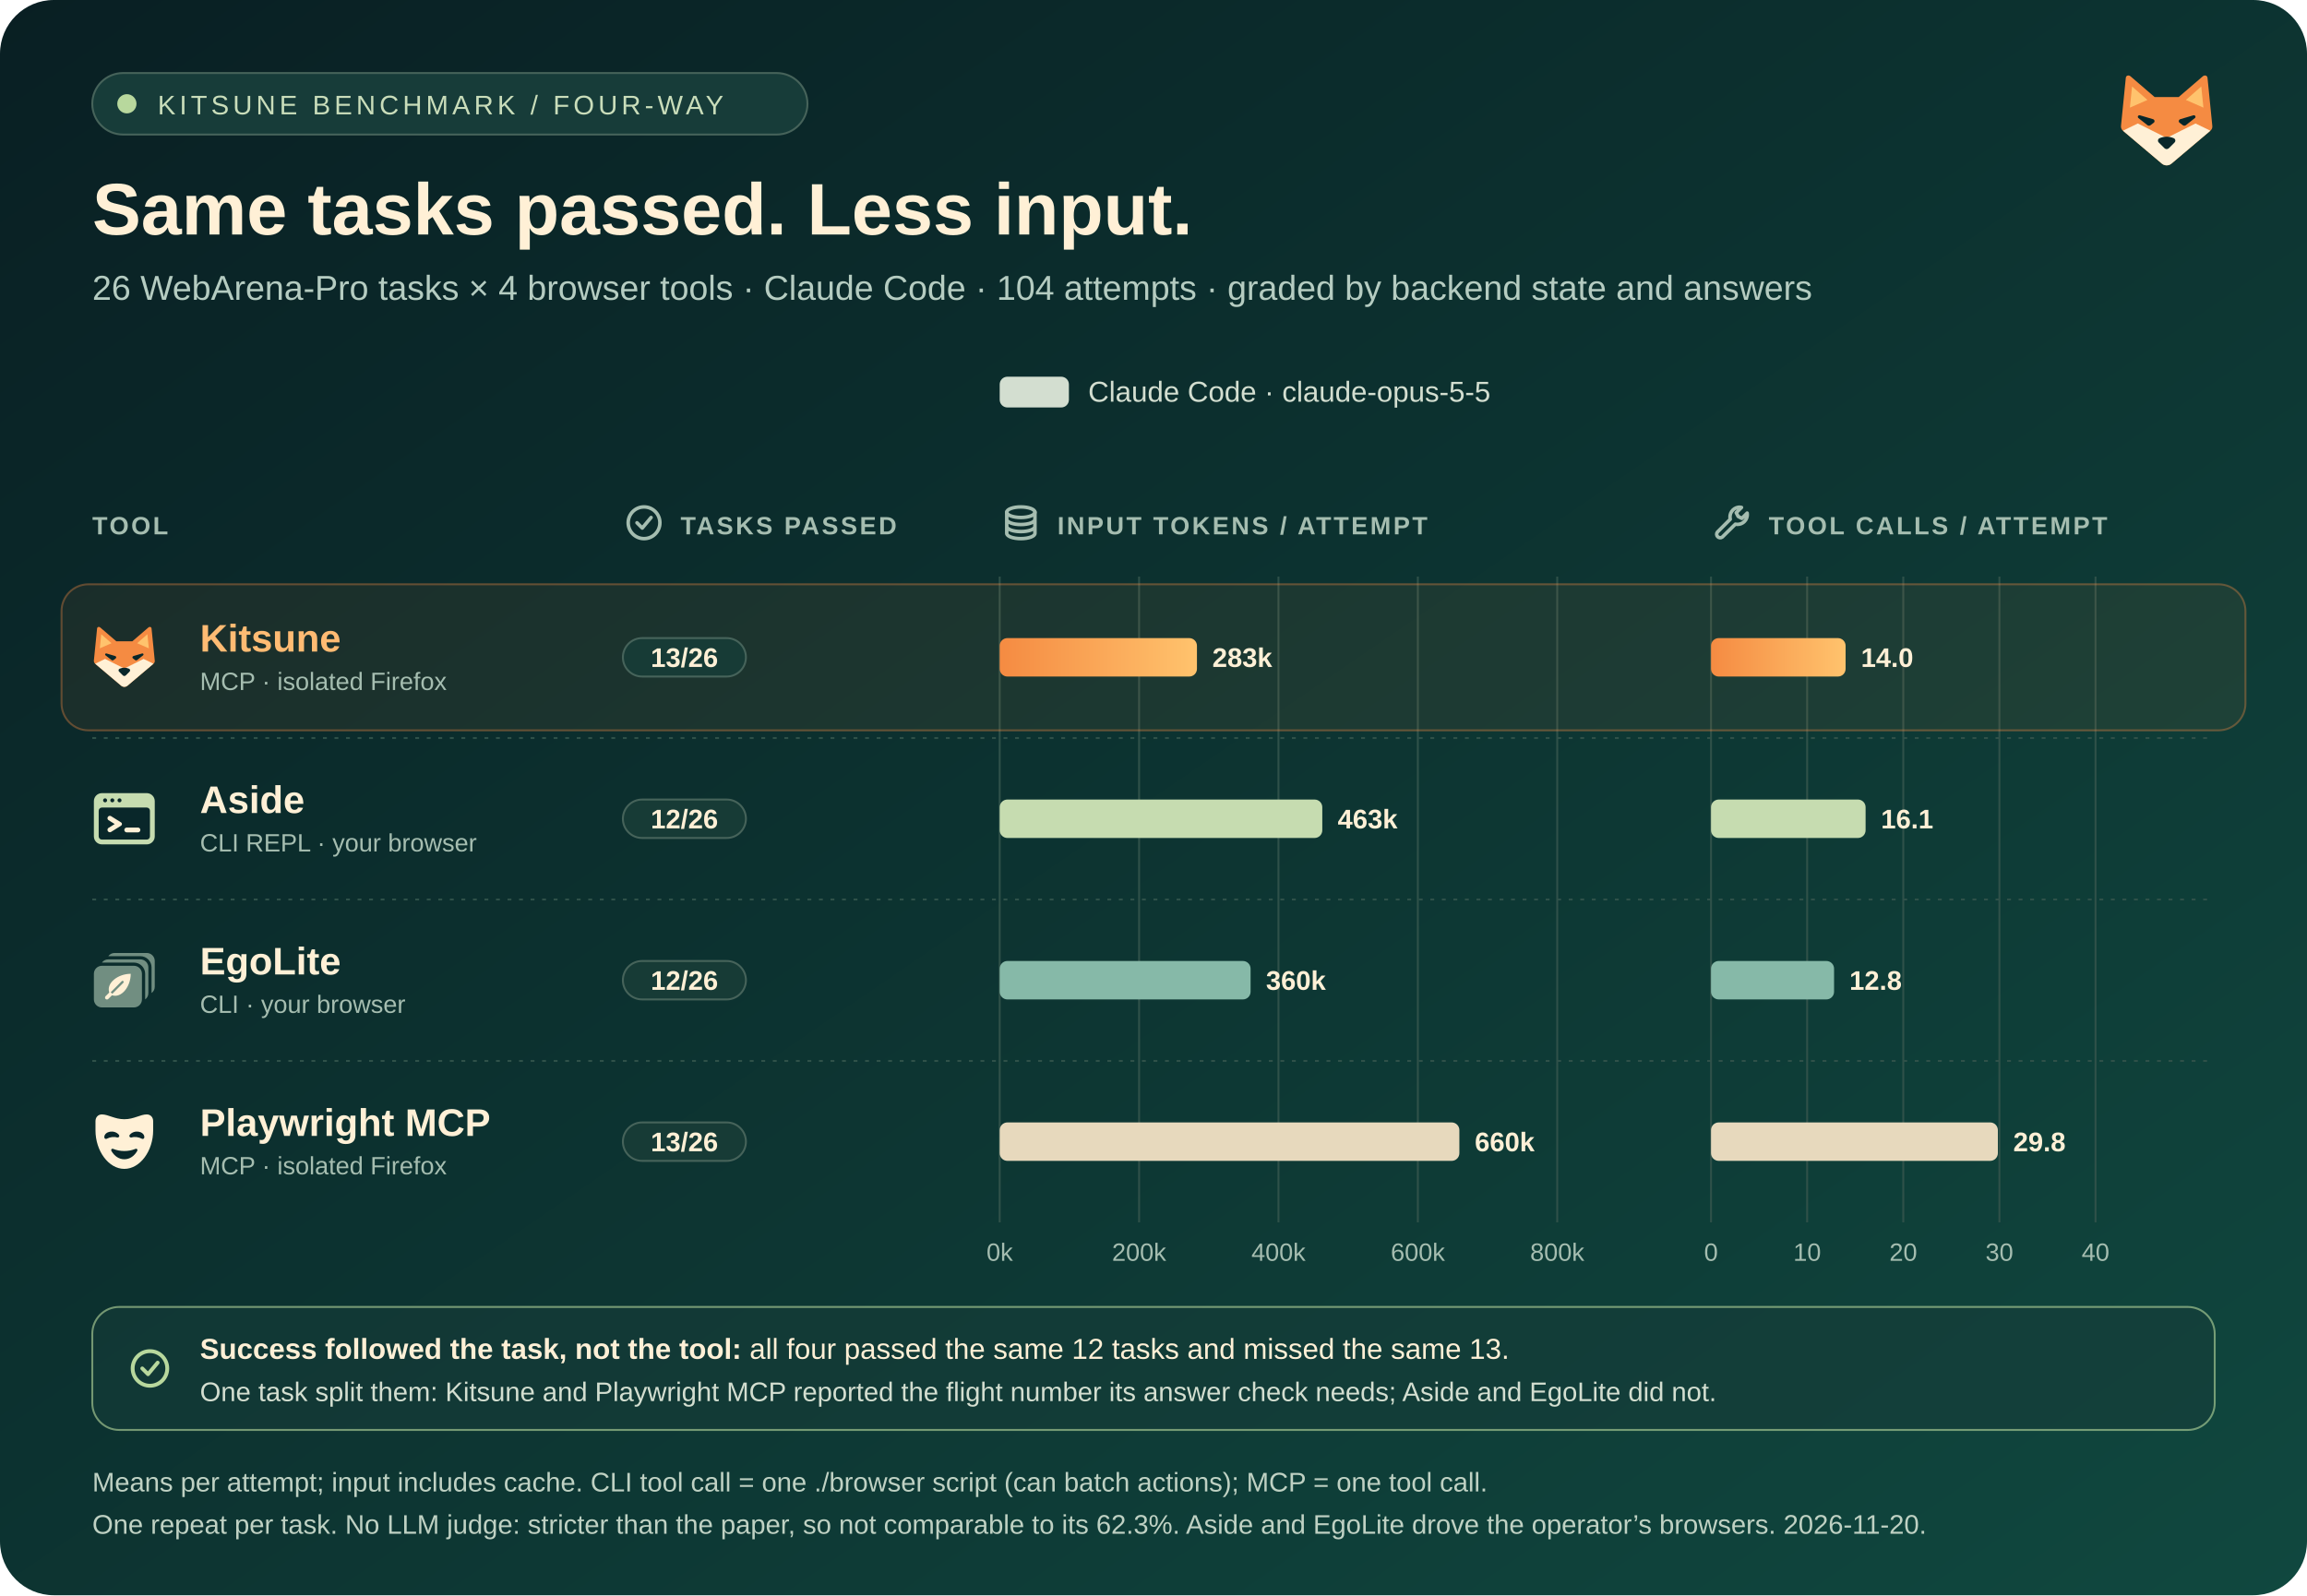
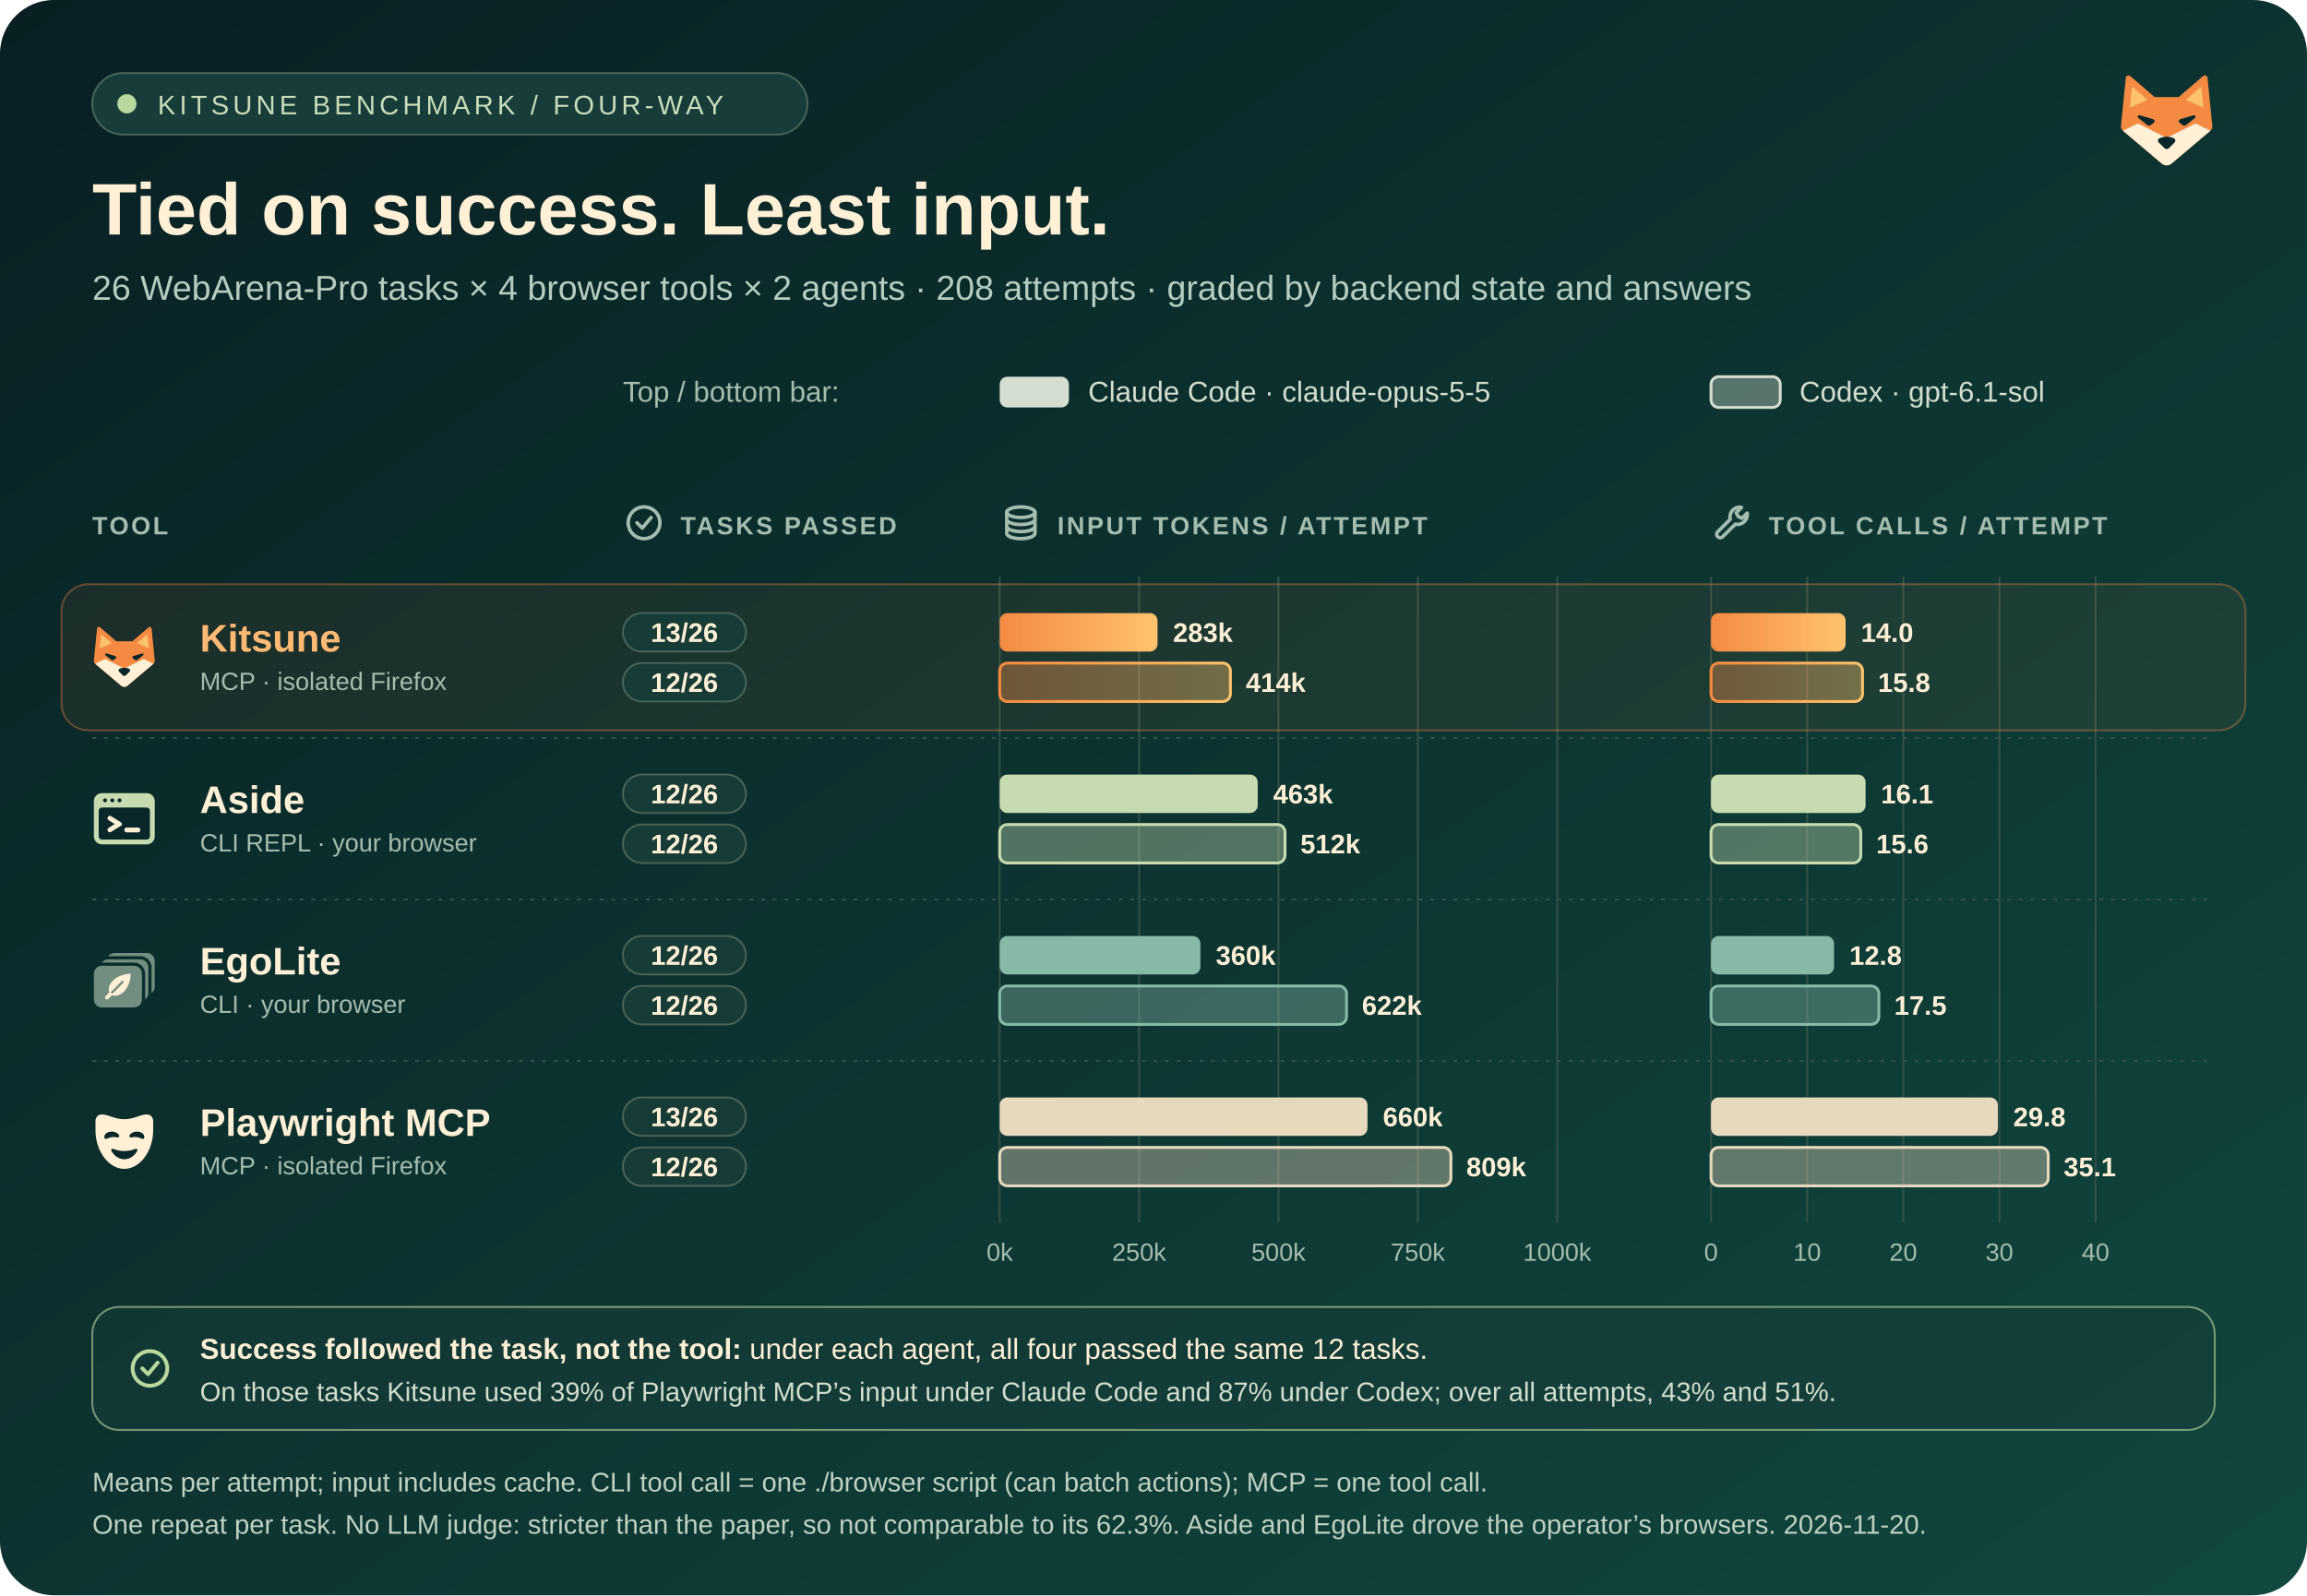
<svg xmlns="http://www.w3.org/2000/svg" width="1200" height="830" viewBox="0 0 1200 830" role="img" aria-labelledby="title desc">
  <defs>
    <linearGradient id="bg" x2="1" y2="1">
      <stop stop-color="#091f23" />
      <stop offset="1" stop-color="#10483f" />
    </linearGradient>
    <linearGradient id="fox">
      <stop stop-color="#f58b42" />
      <stop offset="1" stop-color="#ffc36d" />
    </linearGradient>
  </defs>
  <rect width="1200" height="830" rx="28" fill="url(#bg)" />
  <g font-family="Arial, Helvetica, sans-serif">
    <rect x="48" y="38" width="372" height="32" rx="16" fill="#173c39" stroke="#46635a" />
    <circle cx="66" cy="54" r="5" fill="#b8d89d" />
    <text x="82" y="59.5" fill="#c9ddba" font-size="14" letter-spacing="2">KITSUNE BENCHMARK / FOUR-WAY</text>
-     <text x="48" y="122" fill="#fff0d6" font-size="38" font-weight="700">Same tasks passed. Less input.</text>
-     <text x="48" y="156" fill="#b5ccc1" font-size="18">26 WebArena-Pro tasks × 4 browser tools · Claude Code · 104 attempts · graded by backend state and answers</text>
+     <text x="48" y="122" fill="#fff0d6" font-size="38" font-weight="700">Tied on success. Least input.</text>
+     <text x="48" y="156" fill="#b5ccc1" font-size="18">26 WebArena-Pro tasks × 4 browser tools × 2 agents · 208 attempts · graded by backend state and answers</text>
    <g transform="translate(1097.0 33.0) scale(1.25)">
      <path fill="#f58b42" d="M5 26 7 6c.1-1 1.2-1.3 2-.6L19 14h10L39 5.4c.8-.7 1.9-.4 2 .6l2 20c.1.8-.2 1.5-.8 2L26 41.7a3.1 3.1 0 0 1-4 0L5.8 28a2.3 2.3 0 0 1-.8-2Z" />
      <path fill="#ffc36d" d="m9.6 9.6 6.4 5.6-7.3 3.2 0.9-8.8Z M38.4 9.6 32 15.2l7.3 3.2-.9-8.8Z" />
      <path fill="#fff0d6" d="M5.8 28 12 25l12 6 12-6 6.2 3L26 41.7a3.1 3.1 0 0 1-4 0Z" />
      <path fill="#09272a" d="M12.2 22.7c-.5-.5 0-1.3.7-1.1l5.4 1.6c.7.2.9 1.1.3 1.5l-1.3 1c-.4.3-.9.3-1.3 0Z M35.8 22.7c.5-.5 0-1.3-.7-1.1l-5.4 1.6c-.7.2-.9 1.1-.3 1.5l1.3 1c.4.3.9.3 1.3 0Z M21.1 31.1q2.9-1.2 5.8 0a1.1 1.1 0 0 1 .4 1.8l-2.4 2.4a1.3 1.3 0 0 1-1.8 0l-2.4-2.4a1.1 1.1 0 0 1 .4-1.8Z" />
    </g>
    <rect x="520" y="196" width="36.0" height="16" rx="4" fill="#d3ded0" />
    <text x="566" y="209" fill="#d3ded0" font-size="15">Claude Code · claude-opus-5-5</text>
+     <rect x="890" y="196" width="36.0" height="16" rx="4" fill="#d3ded0" fill-opacity="0.38" stroke="#d3ded0" stroke-width="1.5" />
+     <text x="936" y="209" fill="#d3ded0" font-size="15">Codex · gpt-6.1-sol</text>
+     <text x="324" y="209" fill="#a5bdb0" font-size="15">Top / bottom bar:</text>
    <text x="48" y="278" fill="#a5bdb0" font-size="13" font-weight="700" letter-spacing="1.2">TOOL</text>
    <g transform="translate(324 261) scale(0.916667)" fill="none" stroke="currentColor" stroke-opacity="1" stroke-width="2" stroke-linecap="round" stroke-linejoin="round" color="#a5bdb0">
      <circle cx="12" cy="12" r="9" />
      <polyline points="8 12 11 15 16 9" />
    </g>
    <text x="354" y="278" fill="#a5bdb0" font-size="13" font-weight="700" letter-spacing="1.2">TASKS PASSED</text>
    <g transform="translate(520 261) scale(0.916667)" fill="none" stroke="currentColor" stroke-opacity="1" stroke-width="2" stroke-linecap="round" stroke-linejoin="round" color="#a5bdb0">
      <ellipse cx="12" cy="6" rx="8" ry="3" />
      <path d="M4 6v12c0 1.7 3.6 3 8 3s8-1.3 8-3V6 M4 10c0 1.7 3.6 3 8 3s8-1.3 8-3 M4 14c0 1.7 3.6 3 8 3s8-1.3 8-3" />
    </g>
    <text x="550" y="278" fill="#a5bdb0" font-size="13" font-weight="700" letter-spacing="1.2">INPUT TOKENS / ATTEMPT</text>
    <g transform="translate(890 261) scale(0.916667)" fill="none" stroke="currentColor" stroke-opacity="1" stroke-width="2" stroke-linecap="round" stroke-linejoin="round" color="#a5bdb0">
      <path d="M15.4 3.2a5.6 5.6 0 0 0-4.5 6.8l-7.3 7.3a2 2 0 0 0 2.8 2.8l7.4-7.3a5.6 5.6 0 0 0 6.7-4.5c.1-.6.1-1.2 0-1.8l-3 3-2.1-1.1-1.1-2.1 3-3c-.7-.2-1.3-.2-1.9-.1Z" />
    </g>
    <text x="920" y="278" fill="#a5bdb0" font-size="13" font-weight="700" letter-spacing="1.2">TOOL CALLS / ATTEMPT</text>
    <path d="M520 300 V636 M592.5 300 V636 M665 300 V636 M737.5 300 V636 M810 300 V636 M890 300 V636 M940 300 V636 M990 300 V636 M1040 300 V636 M1090 300 V636" stroke="#2f5149" stroke-width="1" />
    <text x="520" y="656" fill="#a5bdb0" font-size="13" text-anchor="middle">0k</text>
-     <text x="592.5" y="656" fill="#a5bdb0" font-size="13" text-anchor="middle">200k</text>
-     <text x="665" y="656" fill="#a5bdb0" font-size="13" text-anchor="middle">400k</text>
-     <text x="737.5" y="656" fill="#a5bdb0" font-size="13" text-anchor="middle">600k</text>
-     <text x="810" y="656" fill="#a5bdb0" font-size="13" text-anchor="middle">800k</text>
+     <text x="592.5" y="656" fill="#a5bdb0" font-size="13" text-anchor="middle">250k</text>
+     <text x="665" y="656" fill="#a5bdb0" font-size="13" text-anchor="middle">500k</text>
+     <text x="737.5" y="656" fill="#a5bdb0" font-size="13" text-anchor="middle">750k</text>
+     <text x="810" y="656" fill="#a5bdb0" font-size="13" text-anchor="middle">1000k</text>
    <text x="890" y="656" fill="#a5bdb0" font-size="13" text-anchor="middle">0</text>
    <text x="940" y="656" fill="#a5bdb0" font-size="13" text-anchor="middle">10</text>
    <text x="990" y="656" fill="#a5bdb0" font-size="13" text-anchor="middle">20</text>
    <text x="1040" y="656" fill="#a5bdb0" font-size="13" text-anchor="middle">30</text>
    <text x="1090" y="656" fill="#a5bdb0" font-size="13" text-anchor="middle">40</text>
    <rect x="32" y="304" width="1136" height="76" rx="14" fill="#f58b42" fill-opacity="0.07" stroke="#f58b42" stroke-opacity="0.35" />
    <g transform="translate(44.66667 322.0) scale(0.833333)">
      <path fill="#f58b42" d="M5 26 7 6c.1-1 1.2-1.3 2-.6L19 14h10L39 5.4c.8-.7 1.9-.4 2 .6l2 20c.1.8-.2 1.5-.8 2L26 41.7a3.1 3.1 0 0 1-4 0L5.8 28a2.3 2.3 0 0 1-.8-2Z" />
      <path fill="#ffc36d" d="m9.6 9.6 6.4 5.6-7.3 3.2 0.9-8.8Z M38.4 9.6 32 15.2l7.3 3.2-.9-8.8Z" />
      <path fill="#fff0d6" d="M5.8 28 12 25l12 6 12-6 6.2 3L26 41.7a3.1 3.1 0 0 1-4 0Z" />
      <path fill="#09272a" d="M12.2 22.7c-.5-.5 0-1.3.7-1.1l5.4 1.6c.7.2.9 1.1.3 1.5l-1.3 1c-.4.3-.9.3-1.3 0Z M35.8 22.7c.5-.5 0-1.3-.7-1.1l-5.4 1.6c-.7.2-.9 1.1-.3 1.5l1.3 1c.4.3.9.3 1.3 0Z M21.1 31.1q2.9-1.2 5.8 0a1.1 1.1 0 0 1 .4 1.8l-2.4 2.4a1.3 1.3 0 0 1-1.8 0l-2.4-2.4a1.1 1.1 0 0 1 .4-1.8Z" />
    </g>
    <text x="104" y="339.0" fill="#ffbb73" font-size="20" font-weight="700">Kitsune</text>
    <text x="104" y="359.0" fill="#a5bdb0" font-size="13">MCP · isolated Firefox</text>
-     <rect x="324" y="332" width="64" height="20" rx="10" fill="#173b36" stroke="#46635a" />
-     <text x="356" y="347" fill="#fff0d6" font-size="14" font-weight="700" text-anchor="middle">13/26</text>
-     <rect x="520" y="332" width="102.6" height="20" rx="4" fill="url(#fox)" />
-     <text x="630.6" y="347" fill="#fff0d6" font-size="14" font-weight="700">283k</text>
-     <rect x="890" y="332" width="70.0" height="20" rx="4" fill="url(#fox)" />
-     <text x="968.0" y="347" fill="#fff0d6" font-size="14" font-weight="700">14.0</text>
+     <rect x="324" y="319" width="64" height="20" rx="10" fill="#173b36" stroke="#46635a" />
+     <text x="356" y="334" fill="#fff0d6" font-size="14" font-weight="700" text-anchor="middle">13/26</text>
+     <rect x="520" y="319" width="82.1" height="20" rx="4" fill="url(#fox)" />
+     <text x="610.1" y="334" fill="#fff0d6" font-size="14" font-weight="700">283k</text>
+     <rect x="890" y="319" width="70.0" height="20" rx="4" fill="url(#fox)" />
+     <text x="968.0" y="334" fill="#fff0d6" font-size="14" font-weight="700">14.0</text>
+     <rect x="324" y="345" width="64" height="20" rx="10" fill="#173b36" stroke="#46635a" />
+     <text x="356" y="360" fill="#fff0d6" font-size="14" font-weight="700" text-anchor="middle">12/26</text>
+     <rect x="520" y="345" width="120.0" height="20" rx="4" fill="url(#fox)" fill-opacity="0.38" stroke="url(#fox)" stroke-width="1.5" />
+     <text x="648.0" y="360" fill="#fff0d6" font-size="14" font-weight="700">414k</text>
+     <rect x="890" y="345" width="78.8" height="20" rx="4" fill="url(#fox)" fill-opacity="0.38" stroke="url(#fox)" stroke-width="1.5" />
+     <text x="976.8" y="360" fill="#fff0d6" font-size="14" font-weight="700">15.8</text>
    <path d="M48 384 H1152" stroke="#2f5149" stroke-dasharray="2 4" />
    <g transform="translate(44.66667 406.0) scale(0.833333)">
      <rect x="5" y="8" width="38" height="32" rx="5" fill="#c6dcb0" />
      <g fill="#09272a">
        <rect x="8" y="17" width="32" height="20" rx="2" />
        <circle cx="12" cy="12.5" r="1.25" />
        <circle cx="16.5" cy="12.5" r="1.25" />
        <circle cx="21" cy="12.5" r="1.25" />
      </g>
      <g fill="#fff0d6">
        <path d="M15.6 22.3l6.4 4a1.2 1.2 0 0 1 0 2l-6.4 4a1.5 1.5 0 0 1-1.6-2.5l4-2.5-4-2.5a1.5 1.5 0 0 1 1.6-2.5Z" />
        <rect x="24" y="29.5" width="10" height="3" rx="1.5" />
      </g>
    </g>
    <text x="104" y="423.0" fill="#fff0d6" font-size="20" font-weight="700">Aside</text>
    <text x="104" y="443.0" fill="#a5bdb0" font-size="13">CLI REPL · your browser</text>
-     <rect x="324" y="416" width="64" height="20" rx="10" fill="#173b36" stroke="#46635a" />
-     <text x="356" y="431" fill="#fff0d6" font-size="14" font-weight="700" text-anchor="middle">12/26</text>
-     <rect x="520" y="416" width="167.8" height="20" rx="4" fill="#c6dcb0" />
-     <text x="695.8" y="431" fill="#fff0d6" font-size="14" font-weight="700">463k</text>
-     <rect x="890" y="416" width="80.4" height="20" rx="4" fill="#c6dcb0" />
-     <text x="978.4" y="431" fill="#fff0d6" font-size="14" font-weight="700">16.1</text>
+     <rect x="324" y="403" width="64" height="20" rx="10" fill="#173b36" stroke="#46635a" />
+     <text x="356" y="418" fill="#fff0d6" font-size="14" font-weight="700" text-anchor="middle">12/26</text>
+     <rect x="520" y="403" width="134.2" height="20" rx="4" fill="#c6dcb0" />
+     <text x="662.2" y="418" fill="#fff0d6" font-size="14" font-weight="700">463k</text>
+     <rect x="890" y="403" width="80.4" height="20" rx="4" fill="#c6dcb0" />
+     <text x="978.4" y="418" fill="#fff0d6" font-size="14" font-weight="700">16.1</text>
+     <rect x="324" y="429" width="64" height="20" rx="10" fill="#173b36" stroke="#46635a" />
+     <text x="356" y="444" fill="#fff0d6" font-size="14" font-weight="700" text-anchor="middle">12/26</text>
+     <rect x="520" y="429" width="148.4" height="20" rx="4" fill="#c6dcb0" fill-opacity="0.38" stroke="#c6dcb0" stroke-width="1.5" />
+     <text x="676.4" y="444" fill="#fff0d6" font-size="14" font-weight="700">512k</text>
+     <rect x="890" y="429" width="77.9" height="20" rx="4" fill="#c6dcb0" fill-opacity="0.38" stroke="#c6dcb0" stroke-width="1.5" />
+     <text x="975.9" y="444" fill="#fff0d6" font-size="14" font-weight="700">15.6</text>
    <path d="M48 468 H1152" stroke="#2f5149" stroke-dasharray="2 4" />
    <g transform="translate(44.66667 490.0) scale(0.833333)">
      <g fill="#718e81">
        <path d="M18 7h20a5 5 0 0 1 5 5v16q0 2.5-2 4V16a7 7 0 0 0-7-7H14q1.5-2 4-2Z" />
        <path d="M14 11h20a5 5 0 0 1 5 5v16q0 2.5-2 4V20a7 7 0 0 0-7-7H10q1.5-2 4-2Z" />
        <rect x="5" y="15" width="30" height="26" rx="5" />
      </g>
      <path fill="#fff0d6" d="M12.3 35.7a1.2 1.2 0 0 1 0-1.7l2.3-2.3C12.6 25.8 20 20 28 20c0 8-5.8 15.4-11.7 13.4L14 35.7a1.2 1.2 0 0 1-1.7 0Z" />
      <path fill="#718e81" d="m15.5 31.5 6.9-6.9a.7.7 0 0 1 1 1l-6.9 6.9Z" />
    </g>
    <text x="104" y="507.0" fill="#fff0d6" font-size="20" font-weight="700">EgoLite</text>
    <text x="104" y="527.0" fill="#a5bdb0" font-size="13">CLI · your browser</text>
-     <rect x="324" y="500" width="64" height="20" rx="10" fill="#173b36" stroke="#46635a" />
-     <text x="356" y="515" fill="#fff0d6" font-size="14" font-weight="700" text-anchor="middle">12/26</text>
-     <rect x="520" y="500" width="130.5" height="20" rx="4" fill="#86b9a8" />
-     <text x="658.5" y="515" fill="#fff0d6" font-size="14" font-weight="700">360k</text>
-     <rect x="890" y="500" width="64.0" height="20" rx="4" fill="#86b9a8" />
-     <text x="962.0" y="515" fill="#fff0d6" font-size="14" font-weight="700">12.8</text>
+     <rect x="324" y="487" width="64" height="20" rx="10" fill="#173b36" stroke="#46635a" />
+     <text x="356" y="502" fill="#fff0d6" font-size="14" font-weight="700" text-anchor="middle">12/26</text>
+     <rect x="520" y="487" width="104.4" height="20" rx="4" fill="#86b9a8" />
+     <text x="632.4" y="502" fill="#fff0d6" font-size="14" font-weight="700">360k</text>
+     <rect x="890" y="487" width="64.0" height="20" rx="4" fill="#86b9a8" />
+     <text x="962.0" y="502" fill="#fff0d6" font-size="14" font-weight="700">12.8</text>
+     <rect x="324" y="513" width="64" height="20" rx="10" fill="#173b36" stroke="#46635a" />
+     <text x="356" y="528" fill="#fff0d6" font-size="14" font-weight="700" text-anchor="middle">12/26</text>
+     <rect x="520" y="513" width="180.4" height="20" rx="4" fill="#86b9a8" fill-opacity="0.38" stroke="#86b9a8" stroke-width="1.5" />
+     <text x="708.4" y="528" fill="#fff0d6" font-size="14" font-weight="700">622k</text>
+     <rect x="890" y="513" width="87.3" height="20" rx="4" fill="#86b9a8" fill-opacity="0.38" stroke="#86b9a8" stroke-width="1.5" />
+     <text x="985.3" y="528" fill="#fff0d6" font-size="14" font-weight="700">17.5</text>
    <path d="M48 552 H1152" stroke="#2f5149" stroke-dasharray="2 4" />
    <g transform="translate(44.66667 574.0) scale(0.833333)">
      <path fill="#fff0d6" d="M10 7c4 0 8 3 14 3s10-3 14-3c2.4 0 4 1.8 4 4.2V17c0 12.7-8.1 24-18 24S6 29.7 6 17v-5.8C6 8.8 7.6 7 10 7Z" />
      <path fill="#09272a" d="M11.5 21c.3-3.5 6.2-4.6 9-1.4.8.9.1 2-1 1.8-2-.6-4.4-.3-6.5.8-.9.4-1.6-.3-1.5-1.2Z M36.5 21c-.3-3.5-6.2-4.6-9-1.4-.8.9-.1 2 1 1.8 2-.6 4.4-.3 6.5.8.9.4 1.6-.3 1.5-1.2Z M17 28.5c4.4 1.8 9.6 1.8 14 0 .9-.3 1.5.5 1 1.4-1.9 3.2-4.7 5.1-8 5.1s-6.1-1.9-8-5.1c-.5-.9.1-1.7 1-1.4Z" />
    </g>
    <text x="104" y="591.0" fill="#fff0d6" font-size="20" font-weight="700">Playwright MCP</text>
    <text x="104" y="611.0" fill="#a5bdb0" font-size="13">MCP · isolated Firefox</text>
-     <rect x="324" y="584" width="64" height="20" rx="10" fill="#173b36" stroke="#46635a" />
-     <text x="356" y="599" fill="#fff0d6" font-size="14" font-weight="700" text-anchor="middle">13/26</text>
-     <rect x="520" y="584" width="239.1" height="20" rx="4" fill="#e7d9bd" />
-     <text x="767.1" y="599" fill="#fff0d6" font-size="14" font-weight="700">660k</text>
-     <rect x="890" y="584" width="149.2" height="20" rx="4" fill="#e7d9bd" />
-     <text x="1047.2" y="599" fill="#fff0d6" font-size="14" font-weight="700">29.8</text>
+     <rect x="324" y="571" width="64" height="20" rx="10" fill="#173b36" stroke="#46635a" />
+     <text x="356" y="586" fill="#fff0d6" font-size="14" font-weight="700" text-anchor="middle">13/26</text>
+     <rect x="520" y="571" width="191.3" height="20" rx="4" fill="#e7d9bd" />
+     <text x="719.3" y="586" fill="#fff0d6" font-size="14" font-weight="700">660k</text>
+     <rect x="890" y="571" width="149.2" height="20" rx="4" fill="#e7d9bd" />
+     <text x="1047.2" y="586" fill="#fff0d6" font-size="14" font-weight="700">29.8</text>
+     <rect x="324" y="597" width="64" height="20" rx="10" fill="#173b36" stroke="#46635a" />
+     <text x="356" y="612" fill="#fff0d6" font-size="14" font-weight="700" text-anchor="middle">12/26</text>
+     <rect x="520" y="597" width="234.7" height="20" rx="4" fill="#e7d9bd" fill-opacity="0.38" stroke="#e7d9bd" stroke-width="1.5" />
+     <text x="762.7" y="612" fill="#fff0d6" font-size="14" font-weight="700">809k</text>
+     <rect x="890" y="597" width="175.4" height="20" rx="4" fill="#e7d9bd" fill-opacity="0.38" stroke="#e7d9bd" stroke-width="1.5" />
+     <text x="1073.4" y="612" fill="#fff0d6" font-size="14" font-weight="700">35.1</text>
    <rect x="48" y="680" width="1104" height="64" rx="14" fill="#173c39" fill-opacity="0.55" stroke="#b8d89d" stroke-opacity="0.6" />
    <g transform="translate(66 700) scale(1)" fill="none" stroke="currentColor" stroke-opacity="1" stroke-width="2" stroke-linecap="round" stroke-linejoin="round" color="#b8d89d">
      <circle cx="12" cy="12" r="9" />
      <polyline points="8 12 11 15 16 9" />
    </g>
    <text x="104" y="707" fill="#fff0d6" font-size="15">
-       <tspan font-weight="700">Success followed the task, not the tool:</tspan> all four passed the same 12 tasks and missed the same 13.</text>
-     <text x="104" y="729" fill="#d3ded0" font-size="14">One task split them: Kitsune and Playwright MCP reported the flight number its answer check needs; Aside and EgoLite did not.</text>
+       <tspan font-weight="700">Success followed the task, not the tool:</tspan> under each agent, all four passed the same 12 tasks.</text>
+     <text x="104" y="729" fill="#d3ded0" font-size="14">On those tasks Kitsune used 39% of Playwright MCP’s input under Claude Code and 87% under Codex; over all attempts, 43% and 51%.</text>
    <text x="48" y="776" fill="#bfd1c3" font-size="14">Means per attempt; input includes cache. CLI tool call = one ./browser script (can batch actions); MCP = one tool call.</text>
    <text x="48" y="798" fill="#bfd1c3" font-size="14">One repeat per task. No LLM judge: stricter than the paper, so not comparable to its 62.3%. Aside and EgoLite drove the operator’s browsers. 2026-11-20.</text>
  </g>
</svg>
